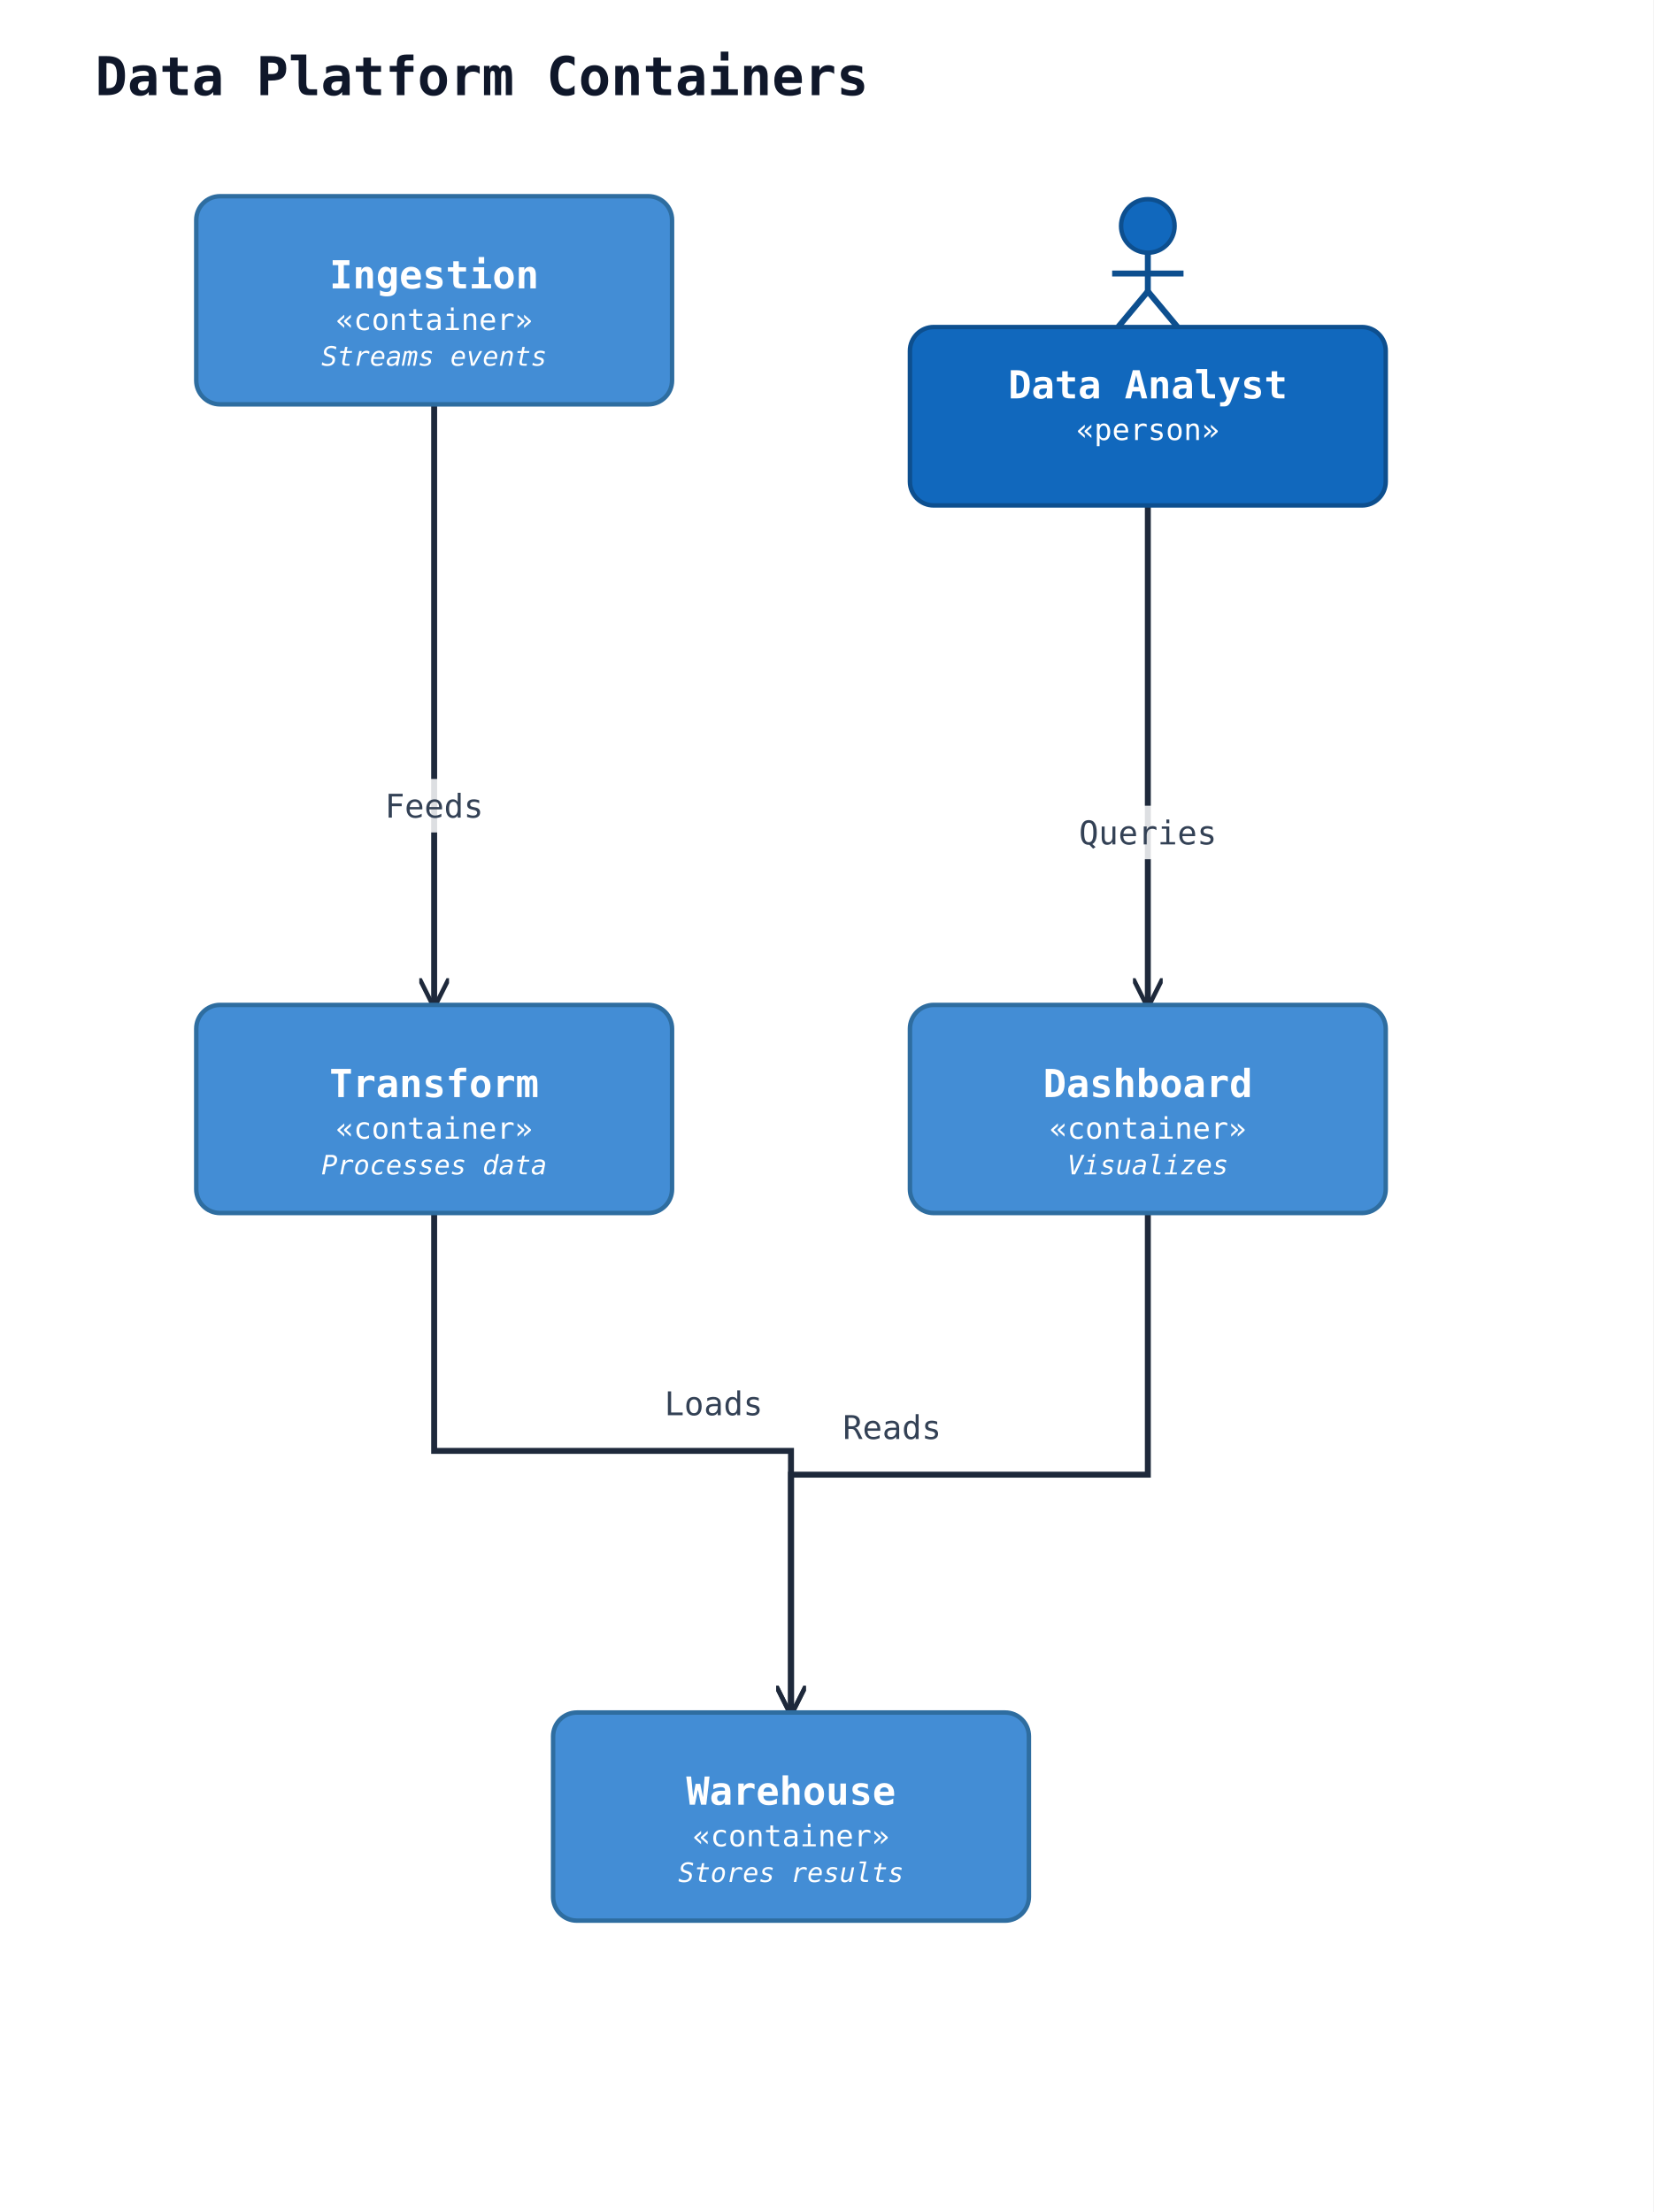
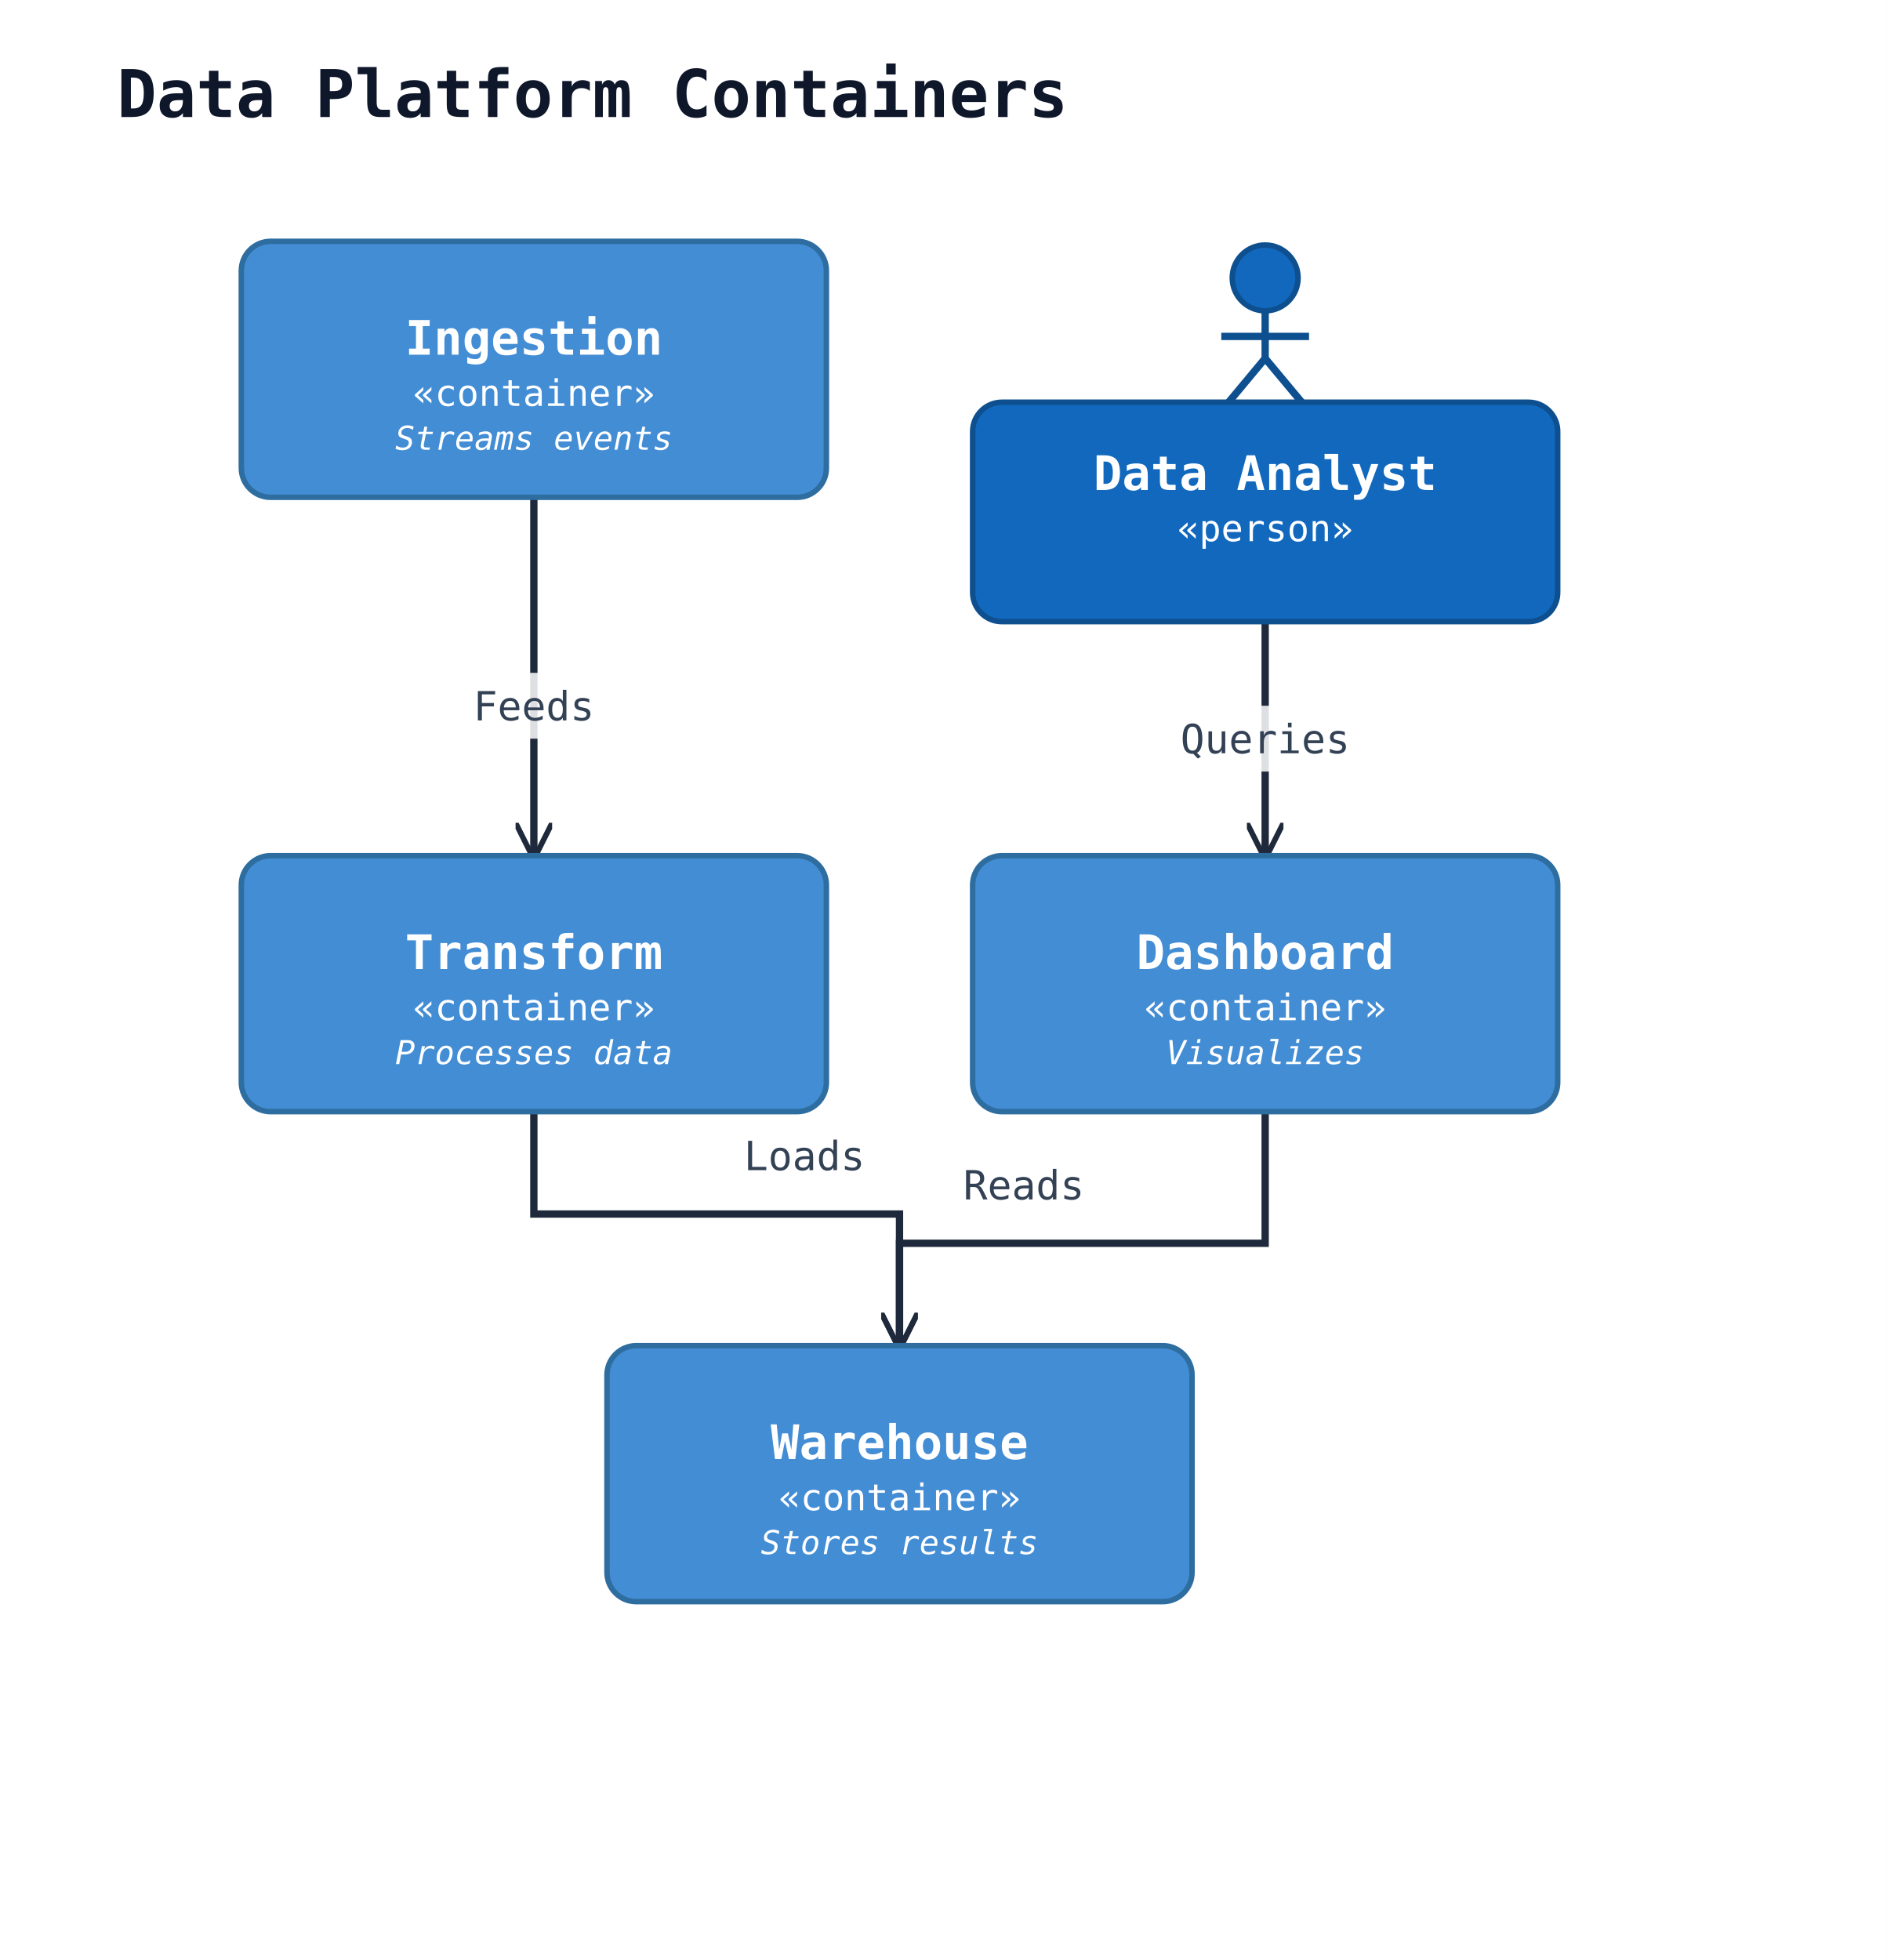
- <svg xmlns="http://www.w3.org/2000/svg" width="556" height="744" viewBox="0 0 556 744" data-orientation="TopToBottom">
+ <svg xmlns="http://www.w3.org/2000/svg" width="516" height="536" viewBox="0 0 516 536" data-orientation="TopToBottom">
  <rect width="100%" height="100%" fill="#ffffff" />
  <defs>
    <marker id="arrow-open" viewBox="0 0 10 10" refX="9" refY="5" markerWidth="10" markerHeight="10" markerUnits="userSpaceOnUse" orient="auto-start-reverse">
      <path d="M0,0 L10,5 L0,10" fill="none" stroke="#1e293b" stroke-width="1.5" />
    </marker>
    <marker id="arrow-triangle" viewBox="0 0 16 16" refX="15" refY="8" markerWidth="16" markerHeight="16" markerUnits="userSpaceOnUse" orient="auto-start-reverse">
      <polygon points="0,1 14,8 0,15" fill="#ffffff" stroke="#1e293b" stroke-width="1.5" fill-rule="nonzero" />
    </marker>
    <marker id="arrow-diamond-filled" viewBox="0 0 14 10" refX="13" refY="5" markerWidth="14" markerHeight="10" markerUnits="userSpaceOnUse" orient="auto-start-reverse">
      <path d="M0,5 L7,0 L14,5 L7,10 z" fill="#1e293b" stroke="#1e293b" stroke-width="1" />
    </marker>
    <marker id="arrow-diamond-open" viewBox="0 0 14 10" refX="13" refY="5" markerWidth="14" markerHeight="10" markerUnits="userSpaceOnUse" orient="auto-start-reverse">
      <path d="M0,5 L7,0 L14,5 L7,10 z" fill="#ffffff" stroke="#1e293b" stroke-width="1" />
    </marker>
  </defs>
  <defs>
    <marker id="arrow-triangle-filled" viewBox="0 0 12 12" refX="11" refY="6" markerWidth="12" markerHeight="12" markerUnits="userSpaceOnUse" orient="auto-start-reverse">
      <polygon points="0,0 12,6 0,12" fill="#1e293b" stroke="#1e293b" stroke-width="1.5" />
    </marker>
    <marker id="arrow-box-filled" viewBox="0 0 12 12" refX="11" refY="6" markerWidth="12" markerHeight="12" markerUnits="userSpaceOnUse" orient="auto-start-reverse">
      <rect x="2" y="2" width="8" height="8" fill="#1e293b" stroke="#1e293b" stroke-width="1.5" />
    </marker>
    <marker id="arrow-plus" viewBox="0 0 12 12" refX="11" refY="6" markerWidth="12" markerHeight="12" markerUnits="userSpaceOnUse" orient="auto-start-reverse">
      <path d="M6,1 L6,11 M1,6 L11,6" fill="none" stroke="#1e293b" stroke-width="1.8" stroke-linecap="round" />
    </marker>
    <marker id="arrow-cross" viewBox="0 0 12 12" refX="11" refY="6" markerWidth="12" markerHeight="12" markerUnits="userSpaceOnUse" orient="auto-start-reverse">
      <path d="M2,2 L10,10 M10,2 L2,10" fill="none" stroke="#1e293b" stroke-width="1.8" stroke-linecap="round" />
    </marker>
    <marker id="arrow-bracket-open" viewBox="0 0 12 14" refX="11" refY="7" markerWidth="12" markerHeight="14" markerUnits="userSpaceOnUse" orient="auto-start-reverse">
      <path d="M10,1 L4,1 L4,13 L10,13" fill="none" stroke="#1e293b" stroke-width="1.8" stroke-linecap="round" stroke-linejoin="round" />
    </marker>
    <marker id="arrow-circle-open" viewBox="0 0 12 12" refX="11" refY="6" markerWidth="12" markerHeight="12" markerUnits="userSpaceOnUse" orient="auto-start-reverse">
      <circle cx="6" cy="6" r="4" fill="#ffffff" stroke="#1e293b" stroke-width="1.5" />
    </marker>
    <marker id="arrow-circle-filled" viewBox="0 0 12 12" refX="11" refY="6" markerWidth="12" markerHeight="12" markerUnits="userSpaceOnUse" orient="auto-start-reverse">
      <circle cx="6" cy="6" r="4" fill="#1e293b" stroke="#1e293b" stroke-width="1.5" />
    </marker>
    <marker id="arrow-double-open" viewBox="0 0 16 12" refX="15" refY="6" markerWidth="16" markerHeight="12" markerUnits="userSpaceOnUse" orient="auto-start-reverse">
      <path d="M0,1 L8,6 L0,11 M7,1 L15,6 L7,11" fill="none" stroke="#1e293b" stroke-width="1.5" stroke-linejoin="round" />
    </marker>
  </defs>
  <text x="32" y="32" font-family="monospace" font-size="18" font-weight="600" fill="#0f172a">Data Platform Containers</text>
-   <polyline class="uml-relation" data-uml-from="analyst" data-uml-to="viz" data-uml-arrow="--&gt;" points="386,170 386,254 386,338" fill="none" stroke="#1e293b" stroke-width="2" marker-end="url(#arrow-open)" />
-   <rect class="uml-edge-label-bg" data-uml-label-role="edge-background" x="360" y="271" width="52" height="18" fill="white" opacity="0.85" />
-   <text class="uml-edge-label" data-uml-label-role="edge" x="386" y="284" text-anchor="middle" font-family="monospace" font-size="11" fill="#334155">Queries</text>
-   <polyline class="uml-relation" data-uml-from="ingest" data-uml-to="transform" data-uml-arrow="--&gt;" points="146,136 146,237 146,338" fill="none" stroke="#1e293b" stroke-width="2" marker-end="url(#arrow-open)" />
-   <rect class="uml-edge-label-bg" data-uml-label-role="edge-background" x="127" y="262" width="38" height="18" fill="white" opacity="0.85" />
-   <text class="uml-edge-label" data-uml-label-role="edge" x="146" y="275" text-anchor="middle" font-family="monospace" font-size="11" fill="#334155">Feeds</text>
-   <polyline class="uml-relation" data-uml-from="transform" data-uml-to="warehouse" data-uml-arrow="--&gt;" points="146,408 146,488 266,488 266,576" fill="none" stroke="#1e293b" stroke-width="2" marker-end="url(#arrow-open)" />
-   <text class="uml-edge-label" data-uml-label-role="edge" x="240" y="476" text-anchor="middle" font-family="monospace" font-size="11" fill="#334155">Loads</text>
-   <polyline class="uml-relation" data-uml-from="viz" data-uml-to="warehouse" data-uml-arrow="--&gt;" points="386,408 386,496 266,496 266,576" fill="none" stroke="#1e293b" stroke-width="2" marker-end="url(#arrow-open)" />
-   <text class="uml-edge-label" data-uml-label-role="edge" x="300" y="484" text-anchor="middle" font-family="monospace" font-size="11" fill="#334155">Reads</text>
-   <circle cx="386" cy="76" r="9" fill="#1168bd" stroke="#0d4f8f" stroke-width="1.5" />
-   <line x1="386" y1="85" x2="386" y2="98" stroke="#0d4f8f" stroke-width="2" />
-   <line x1="374" y1="92" x2="398" y2="92" stroke="#0d4f8f" stroke-width="2" />
-   <line x1="386" y1="98" x2="376" y2="110" stroke="#0d4f8f" stroke-width="2" />
-   <line x1="386" y1="98" x2="396" y2="110" stroke="#0d4f8f" stroke-width="2" />
-   <rect x="306" y="110" width="160" height="60" rx="8" ry="8" fill="#1168bd" stroke="#0d4f8f" stroke-width="1.5" />
-   <text x="386" y="134" text-anchor="middle" font-family="monospace" font-size="13" font-weight="600" fill="#ffffff">Data Analyst</text>
-   <text x="386" y="148" text-anchor="middle" font-family="monospace" font-size="10" fill="#ffffff">«person»</text>
+   <polyline class="uml-relation" data-uml-from="analyst" data-uml-to="viz" data-uml-arrow="--&gt;" points="346,170 346,202 346,234" fill="none" stroke="#1e293b" stroke-width="2" marker-end="url(#arrow-open)" />
+   <rect class="uml-edge-label-bg" data-uml-label-role="edge-background" x="320" y="193" width="52" height="18" fill="white" opacity="0.85" />
+   <text class="uml-edge-label" data-uml-label-role="edge" x="346" y="206" text-anchor="middle" font-family="monospace" font-size="11" fill="#334155">Queries</text>
+   <polyline class="uml-relation" data-uml-from="ingest" data-uml-to="transform" data-uml-arrow="--&gt;" points="146,136 146,185 146,234" fill="none" stroke="#1e293b" stroke-width="2" marker-end="url(#arrow-open)" />
+   <rect class="uml-edge-label-bg" data-uml-label-role="edge-background" x="127" y="184" width="38" height="18" fill="white" opacity="0.85" />
+   <text class="uml-edge-label" data-uml-label-role="edge" x="146" y="197" text-anchor="middle" font-family="monospace" font-size="11" fill="#334155">Feeds</text>
+   <polyline class="uml-relation" data-uml-from="transform" data-uml-to="warehouse" data-uml-arrow="--&gt;" points="146,304 146,332 246,332 246,368" fill="none" stroke="#1e293b" stroke-width="2" marker-end="url(#arrow-open)" />
+   <text class="uml-edge-label" data-uml-label-role="edge" x="220" y="320" text-anchor="middle" font-family="monospace" font-size="11" fill="#334155">Loads</text>
+   <polyline class="uml-relation" data-uml-from="viz" data-uml-to="warehouse" data-uml-arrow="--&gt;" points="346,304 346,340 246,340 246,368" fill="none" stroke="#1e293b" stroke-width="2" marker-end="url(#arrow-open)" />
+   <text class="uml-edge-label" data-uml-label-role="edge" x="280" y="328" text-anchor="middle" font-family="monospace" font-size="11" fill="#334155">Reads</text>
+   <circle cx="346" cy="76" r="9" fill="#1168bd" stroke="#0d4f8f" stroke-width="1.5" />
+   <line x1="346" y1="85" x2="346" y2="98" stroke="#0d4f8f" stroke-width="2" />
+   <line x1="334" y1="92" x2="358" y2="92" stroke="#0d4f8f" stroke-width="2" />
+   <line x1="346" y1="98" x2="336" y2="110" stroke="#0d4f8f" stroke-width="2" />
+   <line x1="346" y1="98" x2="356" y2="110" stroke="#0d4f8f" stroke-width="2" />
+   <rect x="266" y="110" width="160" height="60" rx="8" ry="8" fill="#1168bd" stroke="#0d4f8f" stroke-width="1.5" />
+   <text x="346" y="134" text-anchor="middle" font-family="monospace" font-size="13" font-weight="600" fill="#ffffff">Data Analyst</text>
+   <text x="346" y="148" text-anchor="middle" font-family="monospace" font-size="10" fill="#ffffff">«person»</text>
  <rect x="66" y="66" width="160" height="70" rx="8" ry="8" fill="#438dd5" stroke="#2e6da0" stroke-width="1.5" />
  <text x="146" y="97" text-anchor="middle" font-family="monospace" font-size="13" font-weight="600" fill="#ffffff">Ingestion</text>
  <text x="146" y="111" text-anchor="middle" font-family="monospace" font-size="10" fill="#ffffff">«container»</text>
  <text x="146" y="123" text-anchor="middle" font-family="monospace" font-size="9" font-style="italic" fill="#ffffff">Streams events</text>
-   <rect x="66" y="338" width="160" height="70" rx="8" ry="8" fill="#438dd5" stroke="#2e6da0" stroke-width="1.5" />
-   <text x="146" y="369" text-anchor="middle" font-family="monospace" font-size="13" font-weight="600" fill="#ffffff">Transform</text>
-   <text x="146" y="383" text-anchor="middle" font-family="monospace" font-size="10" fill="#ffffff">«container»</text>
-   <text x="146" y="395" text-anchor="middle" font-family="monospace" font-size="9" font-style="italic" fill="#ffffff">Processes data</text>
-   <rect x="186" y="576" width="160" height="70" rx="8" ry="8" fill="#438dd5" stroke="#2e6da0" stroke-width="1.5" />
-   <text x="266" y="607" text-anchor="middle" font-family="monospace" font-size="13" font-weight="600" fill="#ffffff">Warehouse</text>
-   <text x="266" y="621" text-anchor="middle" font-family="monospace" font-size="10" fill="#ffffff">«container»</text>
-   <text x="266" y="633" text-anchor="middle" font-family="monospace" font-size="9" font-style="italic" fill="#ffffff">Stores results</text>
-   <rect x="306" y="338" width="160" height="70" rx="8" ry="8" fill="#438dd5" stroke="#2e6da0" stroke-width="1.5" />
-   <text x="386" y="369" text-anchor="middle" font-family="monospace" font-size="13" font-weight="600" fill="#ffffff">Dashboard</text>
-   <text x="386" y="383" text-anchor="middle" font-family="monospace" font-size="10" fill="#ffffff">«container»</text>
-   <text x="386" y="395" text-anchor="middle" font-family="monospace" font-size="9" font-style="italic" fill="#ffffff">Visualizes</text>
+   <rect x="66" y="234" width="160" height="70" rx="8" ry="8" fill="#438dd5" stroke="#2e6da0" stroke-width="1.5" />
+   <text x="146" y="265" text-anchor="middle" font-family="monospace" font-size="13" font-weight="600" fill="#ffffff">Transform</text>
+   <text x="146" y="279" text-anchor="middle" font-family="monospace" font-size="10" fill="#ffffff">«container»</text>
+   <text x="146" y="291" text-anchor="middle" font-family="monospace" font-size="9" font-style="italic" fill="#ffffff">Processes data</text>
+   <rect x="166" y="368" width="160" height="70" rx="8" ry="8" fill="#438dd5" stroke="#2e6da0" stroke-width="1.5" />
+   <text x="246" y="399" text-anchor="middle" font-family="monospace" font-size="13" font-weight="600" fill="#ffffff">Warehouse</text>
+   <text x="246" y="413" text-anchor="middle" font-family="monospace" font-size="10" fill="#ffffff">«container»</text>
+   <text x="246" y="425" text-anchor="middle" font-family="monospace" font-size="9" font-style="italic" fill="#ffffff">Stores results</text>
+   <rect x="266" y="234" width="160" height="70" rx="8" ry="8" fill="#438dd5" stroke="#2e6da0" stroke-width="1.5" />
+   <text x="346" y="265" text-anchor="middle" font-family="monospace" font-size="13" font-weight="600" fill="#ffffff">Dashboard</text>
+   <text x="346" y="279" text-anchor="middle" font-family="monospace" font-size="10" fill="#ffffff">«container»</text>
+   <text x="346" y="291" text-anchor="middle" font-family="monospace" font-size="9" font-style="italic" fill="#ffffff">Visualizes</text>
</svg>
